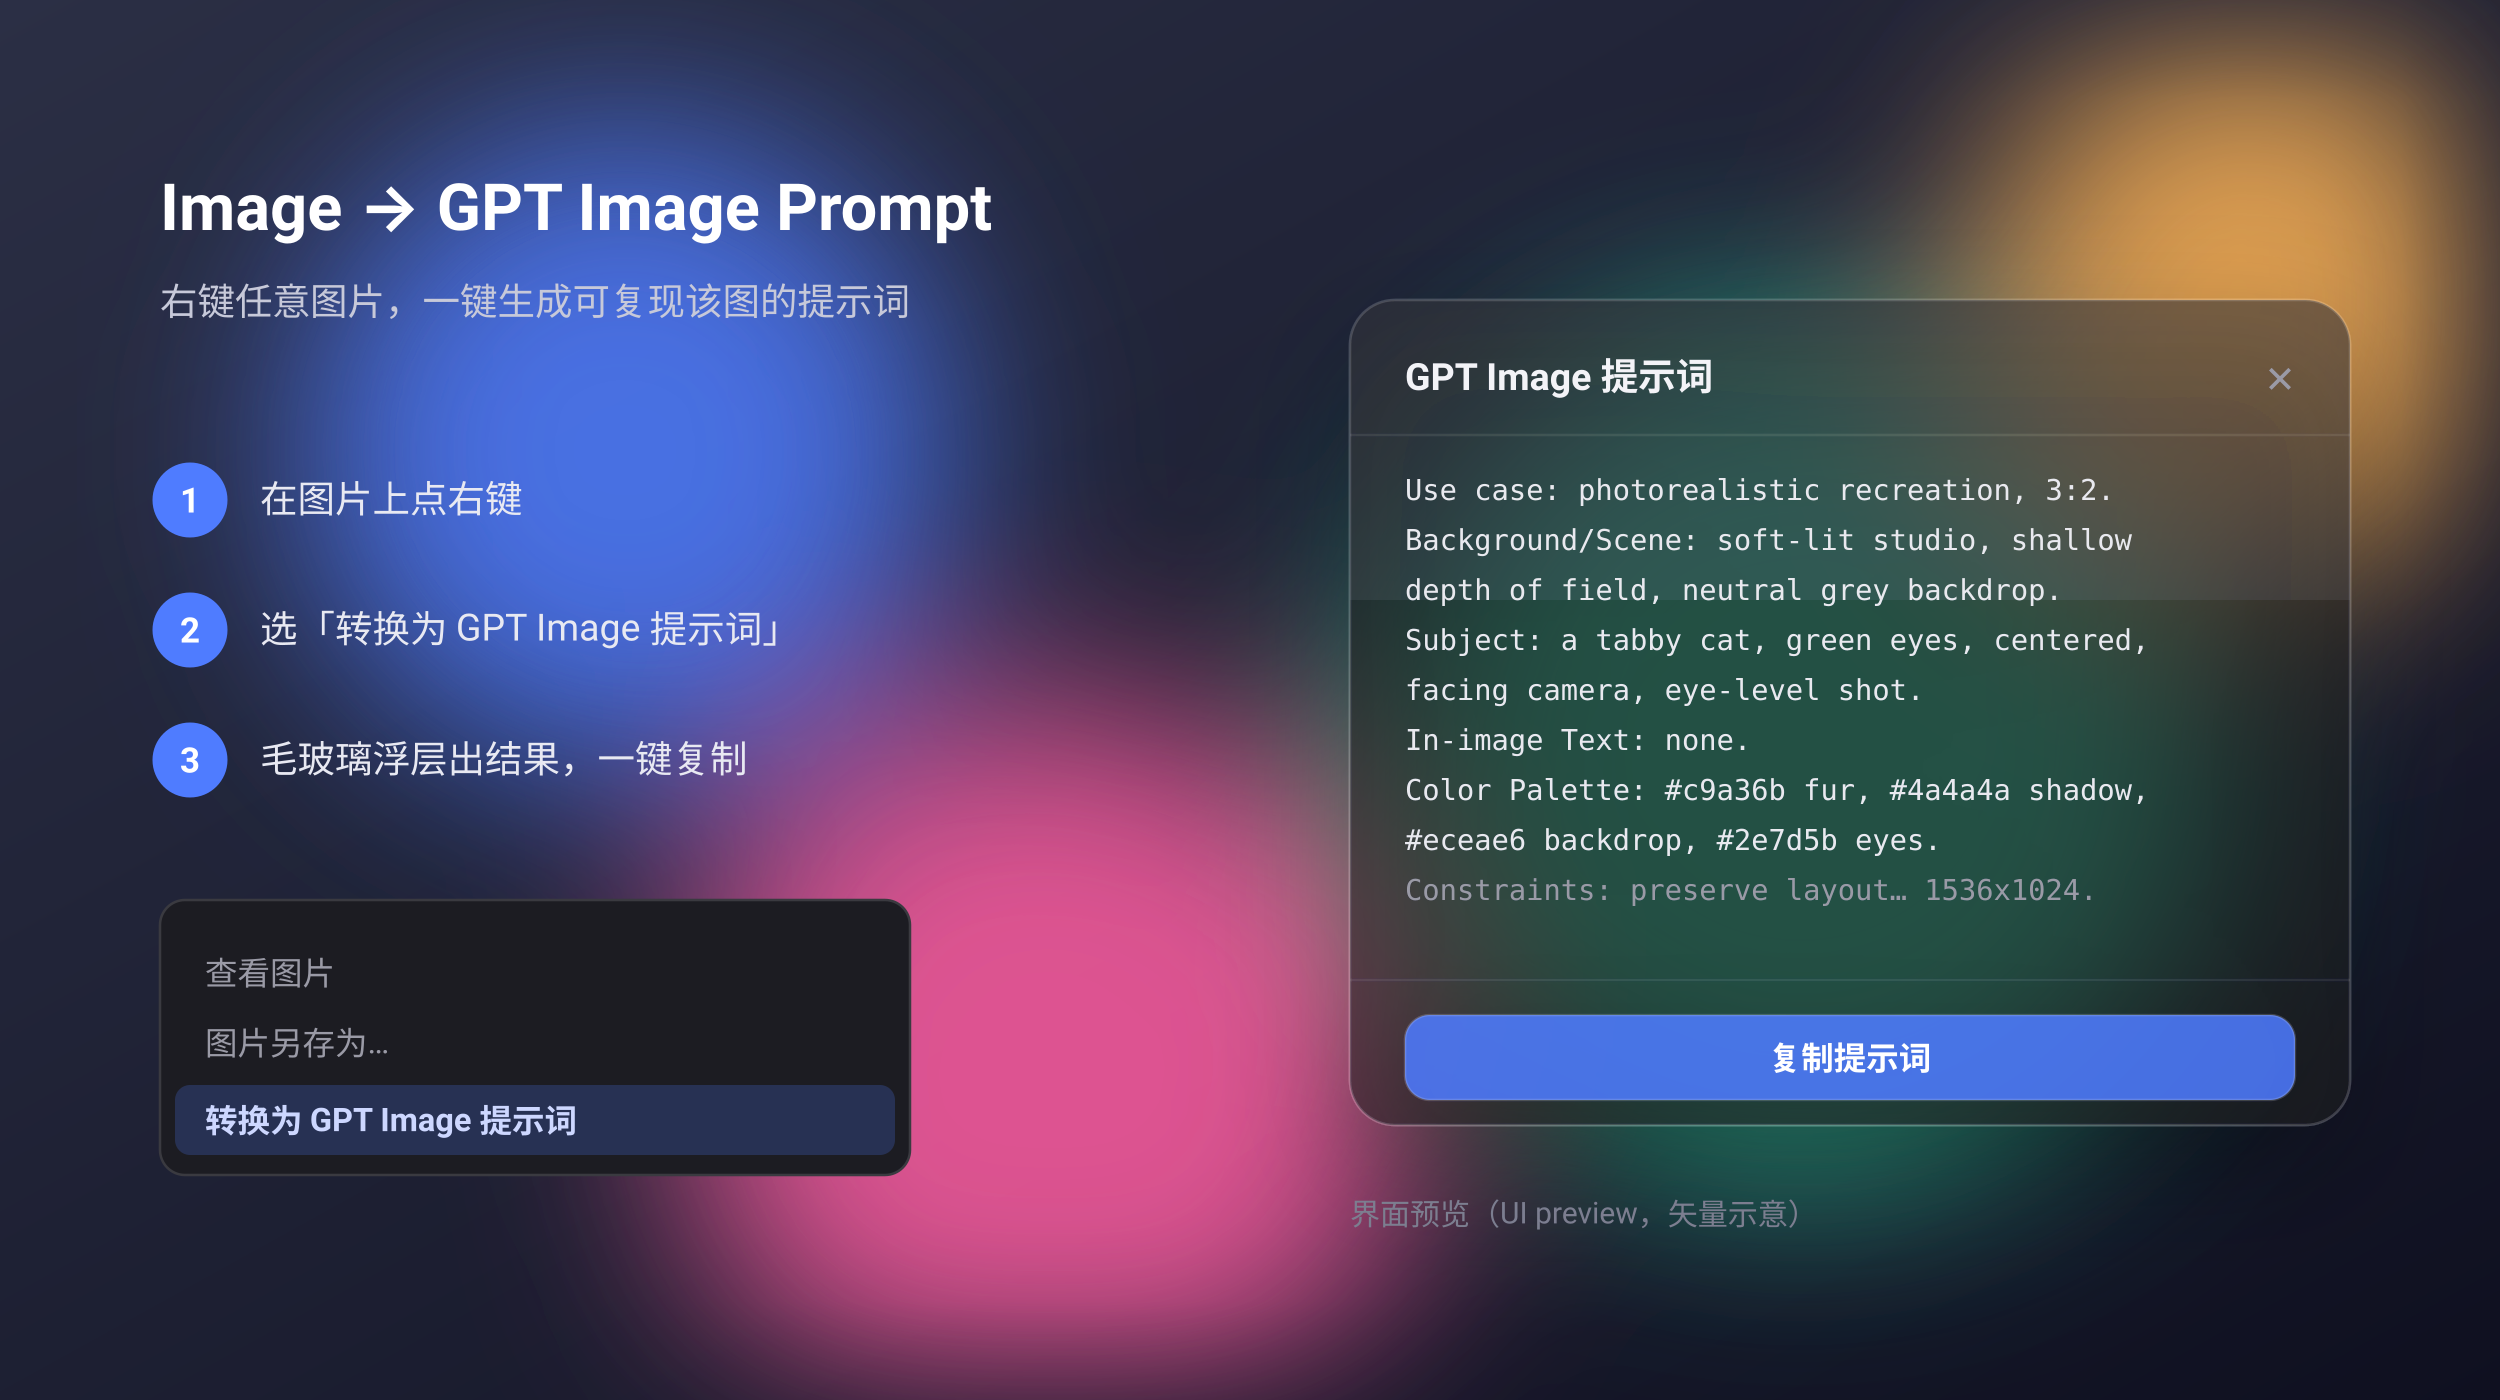
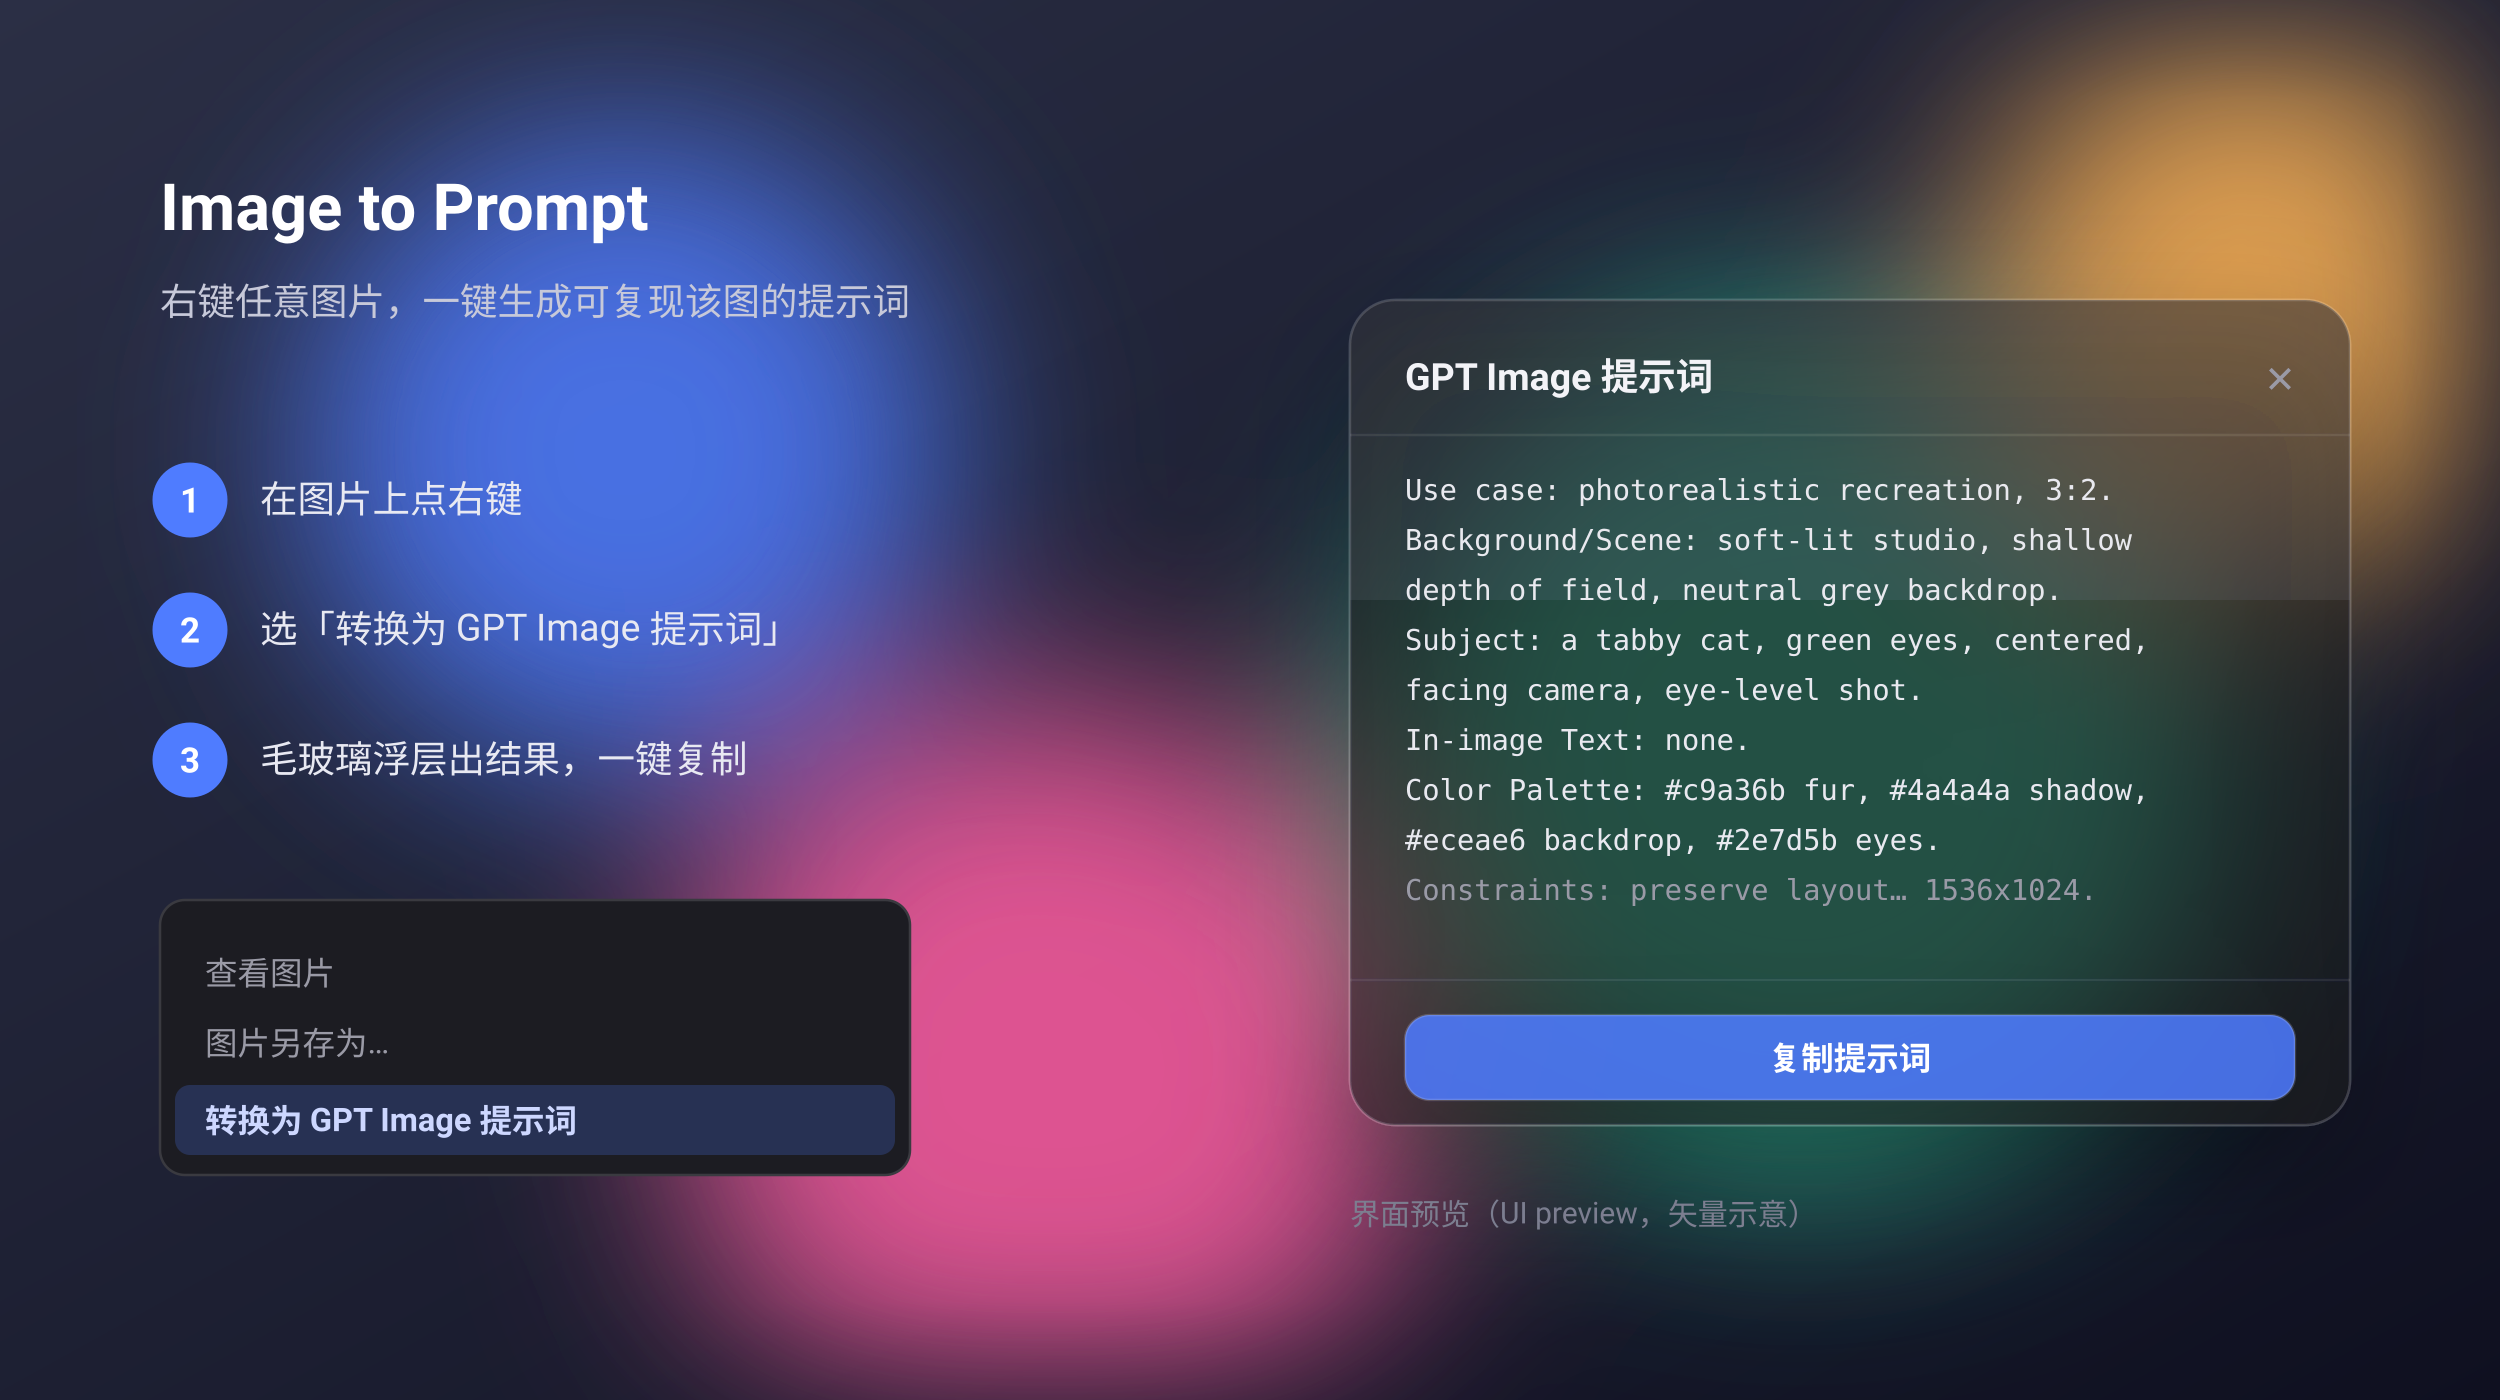
<svg xmlns="http://www.w3.org/2000/svg" width="1000" height="560" viewBox="0 0 1000 560" font-family="-apple-system, BlinkMacSystemFont, 'Segoe UI', Roboto, sans-serif">
  <defs>
    <linearGradient id="bg" x1="0" y1="0" x2="1" y2="1">
      <stop offset="0" stop-color="#2b2f45" />
      <stop offset="1" stop-color="#0f1020" />
    </linearGradient>
    <filter id="blur">
      <feGaussianBlur stdDeviation="42" />
    </filter>
    <filter id="shadow" x="-30%" y="-30%" width="160%" height="160%">
      <feDropShadow dx="0" dy="16" stdDeviation="24" flood-color="#000" flood-opacity="0.45" />
    </filter>
    <clipPath id="panelClip">
      <rect x="540" y="120" width="400" height="330" rx="18" />
    </clipPath>
  </defs>
  <rect width="1000" height="560" fill="url(#bg)" />
  <g filter="url(#blur)" opacity="0.85">
    <circle cx="250" cy="180" r="130" fill="#4f7cff" />
    <circle cx="420" cy="430" r="150" fill="#ff5da2" />
    <circle cx="720" cy="300" r="170" fill="#34d3a6" />
    <circle cx="900" cy="120" r="110" fill="#ffb454" />
  </g>
  <g fill="#ffffff">
-     <text x="64" y="92" font-size="26" font-weight="700">Image → GPT Image Prompt</text>
+     <text x="64" y="92" font-size="26" font-weight="700">Image to Prompt</text>
    <text x="64" y="126" font-size="15" fill="#c7c9d9">右键任意图片，一键生成可复现该图的提示词</text>
    <g font-size="15" fill="#e8e9f2">
      <circle cx="76" cy="200" r="15" fill="#4f7cff" />
      <text x="76" y="205" font-size="14" font-weight="700" text-anchor="middle" fill="#fff">1</text>
      <text x="104" y="205">在图片上点右键</text>
      <circle cx="76" cy="252" r="15" fill="#4f7cff" />
      <text x="76" y="257" font-size="14" font-weight="700" text-anchor="middle" fill="#fff">2</text>
      <text x="104" y="257">选「转换为 GPT Image 提示词」</text>
      <circle cx="76" cy="304" r="15" fill="#4f7cff" />
      <text x="76" y="309" font-size="14" font-weight="700" text-anchor="middle" fill="#fff">3</text>
      <text x="104" y="309">毛玻璃浮层出结果，一键复制</text>
    </g>
    <g transform="translate(64,360)">
      <rect width="300" height="110" rx="10" fill="#1c1c22" stroke="#3a3a40" />
      <text x="18" y="34" font-size="13" fill="#9a9aa6">查看图片</text>
      <text x="18" y="62" font-size="13" fill="#9a9aa6">图片另存为…</text>
      <rect x="6" y="74" width="288" height="28" rx="6" fill="#4f7cff" opacity="0.22" />
      <text x="18" y="93" font-size="13" font-weight="600" fill="#cdd7ff">转换为 GPT Image 提示词</text>
    </g>
  </g>
  <g filter="url(#shadow)">
    <g clip-path="url(#panelClip)">
      <rect x="540" y="120" width="400" height="330" fill="#1c1c22" opacity="0.55" />
      <rect x="540" y="120" width="400" height="120" fill="#ffffff" opacity="0.06" />
    </g>
    <rect x="540" y="120" width="400" height="330" rx="18" fill="none" stroke="#ffffff" stroke-opacity="0.16" />
    <text x="562" y="156" font-size="15" font-weight="600" fill="#f3f3f7">GPT Image 提示词</text>
    <text x="912" y="157" font-size="15" fill="#9a9aa6" text-anchor="middle">✕</text>
    <line x1="540" y1="174" x2="940" y2="174" stroke="#ffffff" stroke-opacity="0.08" />
    <g font-family="ui-monospace, SFMono-Regular, Menlo, monospace" font-size="11.5" fill="#e9e9ef">
      <text x="562" y="200">Use case: photorealistic recreation, 3:2.</text>
      <text x="562" y="220">Background/Scene: soft-lit studio, shallow</text>
      <text x="562" y="240">depth of field, neutral grey backdrop.</text>
      <text x="562" y="260">Subject: a tabby cat, green eyes, centered,</text>
      <text x="562" y="280">facing camera, eye-level shot.</text>
      <text x="562" y="300">In-image Text: none.</text>
      <text x="562" y="320">Color Palette: #c9a36b fur, #4a4a4a shadow,</text>
      <text x="562" y="340">#eceae6 backdrop, #2e7d5b eyes.</text>
      <text x="562" y="360" fill="#9a9aa6">Constraints: preserve layout… 1536x1024.</text>
    </g>
    <line x1="540" y1="392" x2="940" y2="392" stroke="#ffffff" stroke-opacity="0.08" />
    <rect x="562" y="406" width="356" height="34" rx="10" fill="#4f7cff" fill-opacity="0.85" stroke="#ffffff" stroke-opacity="0.16" />
    <text x="740" y="428" font-size="13" font-weight="600" fill="#ffffff" text-anchor="middle">复制提示词</text>
  </g>
  <text x="540" y="490" font-size="12" fill="#7c7e90">界面预览（UI preview，矢量示意）</text>
</svg>
